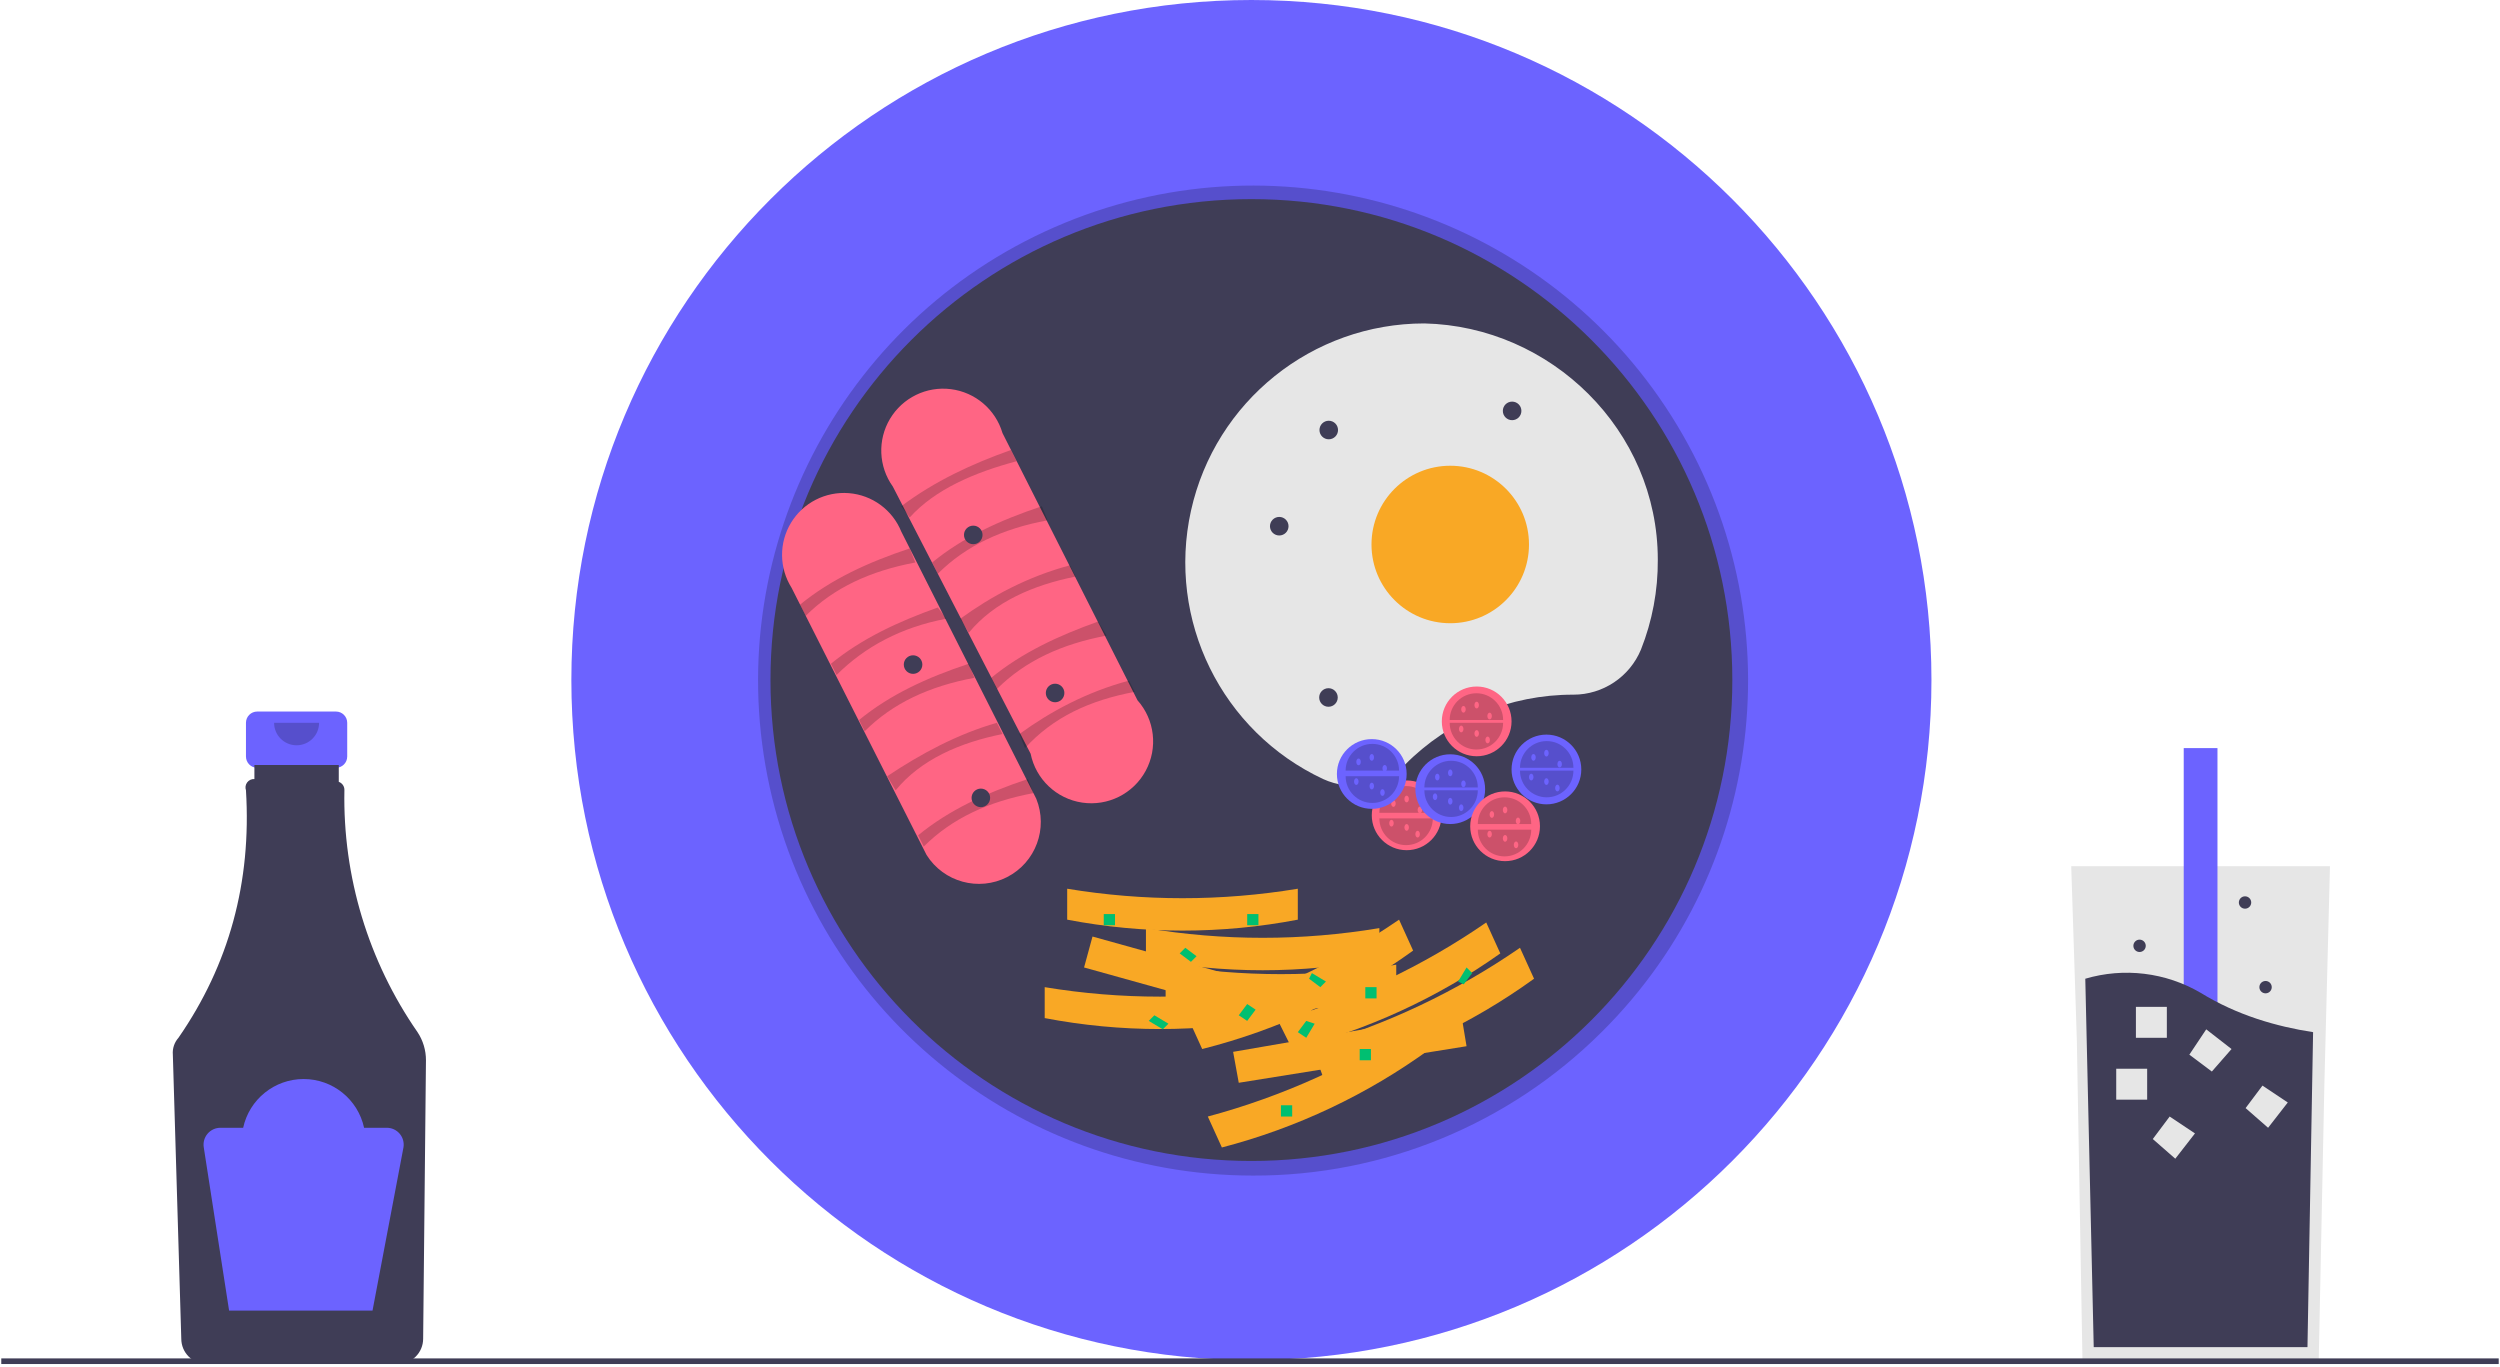
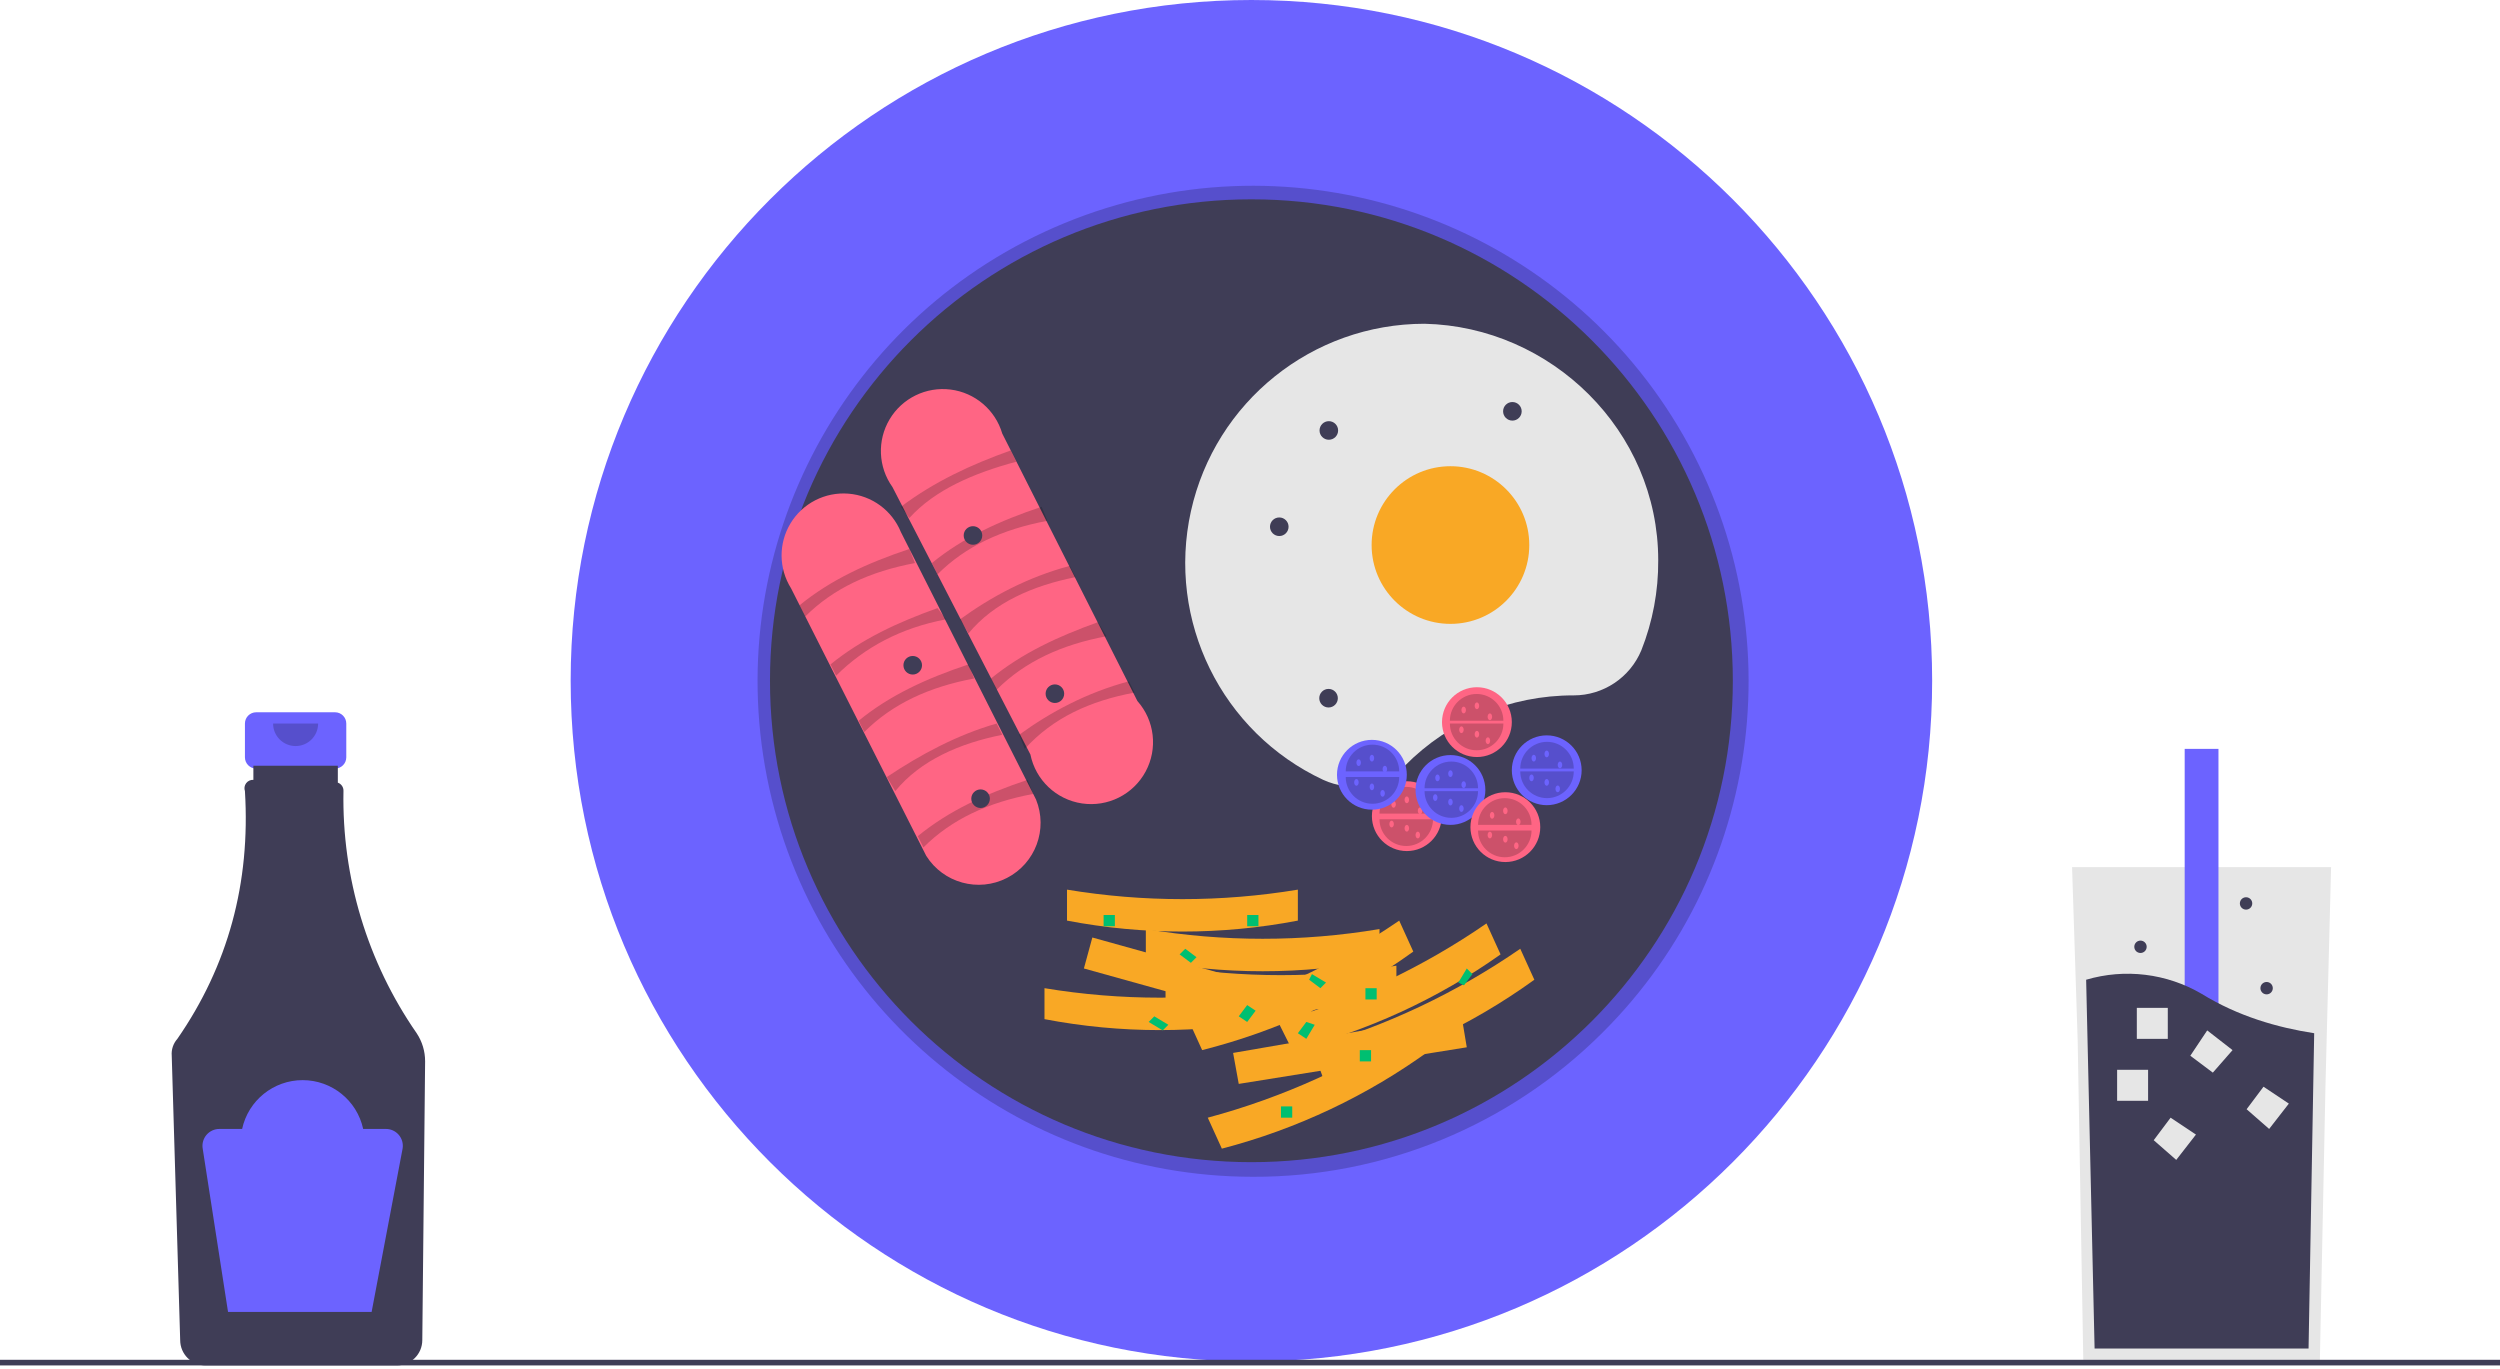
- <svg xmlns="http://www.w3.org/2000/svg" width="888" height="485.5" data-name="Layer 1" viewBox="0 0 888 486">
+ <svg xmlns="http://www.w3.org/2000/svg" width="100%" height="100%" data-name="Layer 1" viewBox="0 0 888 486">
  <defs />
  <path fill="#6c63ff" d="M119 253H91a4 4 0 00-4 4v12a4 4 0 004 4h5v19h19v-19h4a4 4 0 004-4v-12a4 4 0 00-4-4z" />
  <path fill="#3f3d56" d="M148 367a146 146 0 01-26-86 3 3 0 00-2-3v-6H90v5a3 3 0 00-3 4q3 49-24 88a8 8 0 00-2 6l3 101a9 9 0 009 9h68a9 9 0 009-9l1-99a18 18 0 00-3-10z" />
  <path d="M113 257a8 8 0 01-16 0" opacity=".2" />
  <path fill="#6c63ff" d="M137 401h-8a22 22 0 00-43 0h-8a6 6 0 00-6 7l9 58h51l11-58a6 6 0 00-6-7z" />
  <path fill="#e6e6e6" d="M828 308l-2 78-2 98h-84l-2-114-2-62h92z" />
  <path fill="#6c63ff" d="M776 266h12v156h-12z" />
  <path fill="#3f3d56" d="M822 367l-2 112h-76l-3-131a52 52 0 0141 5c13 8 27 12 40 14z" />
  <path fill="#e6e6e6" d="M752 380h11v11h-11zM759 358h11v11h-11zM784 366l9 7-7 8-8-6zM804 386l9 6-7 9-8-7zM771 397l9 6-7 9-8-7z" />
  <circle cx="805.1" cy="351" r="2.2" fill="#3f3d56" />
  <circle cx="760.3" cy="336.3" r="2.2" fill="#3f3d56" />
  <circle cx="797.8" cy="320.9" r="2.2" fill="#3f3d56" />
  <circle cx="444.5" cy="241.8" r="241.8" fill="#6c63ff" />
  <path d="M445 418a176 176 0 11124-51 175 175 0 01-124 51zm0-342a166 166 0 100 332 166 166 0 000-332z" opacity=".2" />
  <circle cx="444.5" cy="241.8" r="171" fill="#3f3d56" />
  <path fill="#ff6584" d="M317 173a22 22 0 1139-19l48 95a22 22 0 11-38 19z" />
  <path d="M323 184l-3-4c12-9 25-15 39-20l2 4c-15 4-29 10-38 20zM333 204l-2-4c11-9 24-15 39-20l2 5c-16 3-29 9-39 19zM344 225l-3-5c11-8 24-15 39-19l2 4c-15 3-29 9-38 20zM354 245l-2-4c11-9 24-15 38-20l3 5c-16 3-29 9-39 19zM364 266l-2-5c11-8 24-15 39-19l2 4c-16 3-29 9-39 20z" opacity=".2" />
  <path fill="#ff6584" d="M281 209a22 22 0 1139-20l48 95a22 22 0 01-39 20z" />
  <path d="M286 219l-2-4c11-9 24-15 39-20l2 5c-16 3-29 9-39 19zM297 240l-2-4c11-9 24-15 38-20l3 4c-16 3-29 10-39 20zM307 260l-2-4c11-9 24-15 39-20l2 5c-16 3-29 9-39 19zM318 281l-3-5c12-8 25-15 39-19l2 4c-15 3-29 9-38 20zM328 301l-2-4c11-9 24-15 39-20l2 5c-16 3-29 9-39 19z" opacity=".2" />
  <path fill="#e6e6e6" d="M559 247a26 26 0 0024-16 85 85 0 006-32c0-46-38-83-83-84a85 85 0 00-36 162 26 26 0 0029-5 84 84 0 0160-25z" />
  <circle cx="515.2" cy="193.6" r="28" fill="#f9a825" />
  <circle cx="454.4" cy="187.1" r="3.3" fill="#3f3d56" />
  <circle cx="345.6" cy="190.2" r="3.3" fill="#3f3d56" />
  <circle cx="472" cy="152.9" r="3.3" fill="#3f3d56" />
  <circle cx="471.9" cy="248" r="3.3" fill="#3f3d56" />
  <circle cx="537.2" cy="146.1" r="3.3" fill="#3f3d56" />
  <circle cx="324.2" cy="236.3" r="3.3" fill="#3f3d56" />
  <circle cx="348.3" cy="283.7" r="3.3" fill="#3f3d56" />
  <circle cx="499.7" cy="289.9" r="12.4" fill="#ff6584" />
  <path d="M509 291a9 9 0 01-19 0M490 289a9 9 0 0119 0" opacity=".2" />
  <ellipse cx="495" cy="285.7" fill="#ff6584" rx=".8" ry="1.2" />
  <ellipse cx="499.7" cy="284.1" fill="#ff6584" rx=".8" ry="1.2" />
  <ellipse cx="499.7" cy="294.2" fill="#ff6584" rx=".8" ry="1.2" />
  <ellipse cx="504.4" cy="288" fill="#ff6584" rx=".8" ry="1.2" />
  <ellipse cx="503.6" cy="296.6" fill="#ff6584" rx=".8" ry="1.2" />
  <ellipse cx="494.3" cy="292.7" fill="#ff6584" rx=".8" ry="1.2" />
  <circle cx="524.6" cy="256.5" r="12.4" fill="#ff6584" />
  <path d="M534 257a9 9 0 01-19 0M515 256a9 9 0 0119 0" opacity=".2" />
  <ellipse cx="519.9" cy="252.2" fill="#ff6584" rx=".8" ry="1.2" />
  <ellipse cx="524.6" cy="250.7" fill="#ff6584" rx=".8" ry="1.2" />
  <ellipse cx="524.6" cy="260.8" fill="#ff6584" rx=".8" ry="1.2" />
  <ellipse cx="529.2" cy="254.6" fill="#ff6584" rx=".8" ry="1.2" />
  <ellipse cx="528.5" cy="263.1" fill="#ff6584" rx=".8" ry="1.2" />
  <ellipse cx="519.1" cy="259.2" fill="#ff6584" rx=".8" ry="1.2" />
  <circle cx="549.4" cy="273.6" r="12.4" fill="#6c63ff" />
  <path d="M559 274a9 9 0 01-19 0M540 273a9 9 0 0119 0" opacity=".2" />
  <ellipse cx="544.8" cy="269.3" fill="#6c63ff" rx=".8" ry="1.2" />
  <ellipse cx="549.4" cy="267.8" fill="#6c63ff" rx=".8" ry="1.2" />
  <ellipse cx="549.4" cy="277.9" fill="#6c63ff" rx=".8" ry="1.2" />
  <ellipse cx="554.1" cy="271.7" fill="#6c63ff" rx=".8" ry="1.2" />
  <ellipse cx="553.3" cy="280.2" fill="#6c63ff" rx=".8" ry="1.2" />
  <ellipse cx="544" cy="276.3" fill="#6c63ff" rx=".8" ry="1.2" />
  <circle cx="487.3" cy="275.2" r="12.4" fill="#6c63ff" />
  <path d="M497 276a9 9 0 01-19 0M478 274a9 9 0 0119 0" opacity=".2" />
  <ellipse cx="482.6" cy="270.9" fill="#6c63ff" rx=".8" ry="1.2" />
  <ellipse cx="487.3" cy="269.3" fill="#6c63ff" rx=".8" ry="1.2" />
  <ellipse cx="487.3" cy="279.5" fill="#6c63ff" rx=".8" ry="1.2" />
  <ellipse cx="491.9" cy="273.2" fill="#6c63ff" rx=".8" ry="1.2" />
  <ellipse cx="491.1" cy="281.8" fill="#6c63ff" rx=".8" ry="1.2" />
  <ellipse cx="481.8" cy="277.9" fill="#6c63ff" rx=".8" ry="1.2" />
  <circle cx="515.2" cy="280.6" r="12.4" fill="#6c63ff" />
  <path d="M525 281a9 9 0 11-19 0M506 280a9 9 0 1119 0" opacity=".2" />
  <ellipse cx="510.6" cy="276.3" fill="#6c63ff" rx=".8" ry="1.2" />
  <ellipse cx="515.2" cy="274.8" fill="#6c63ff" rx=".8" ry="1.2" />
  <ellipse cx="515.2" cy="284.9" fill="#6c63ff" rx=".8" ry="1.2" />
  <ellipse cx="519.9" cy="278.7" fill="#6c63ff" rx=".8" ry="1.2" />
  <ellipse cx="519.1" cy="287.2" fill="#6c63ff" rx=".8" ry="1.2" />
  <ellipse cx="509.8" cy="283.3" fill="#6c63ff" rx=".8" ry="1.2" />
  <circle cx="534.7" cy="293.8" r="12.4" fill="#ff6584" />
  <path d="M544 295a9 9 0 11-19 0M525 293a9 9 0 1119 0" opacity=".2" />
  <ellipse cx="530" cy="289.6" fill="#ff6584" rx=".8" ry="1.2" />
  <ellipse cx="534.7" cy="288" fill="#ff6584" rx=".8" ry="1.2" />
  <ellipse cx="534.7" cy="298.1" fill="#ff6584" rx=".8" ry="1.2" />
  <ellipse cx="539.3" cy="291.9" fill="#ff6584" rx=".8" ry="1.2" />
  <ellipse cx="538.6" cy="300.4" fill="#ff6584" rx=".8" ry="1.2" />
  <ellipse cx="529.2" cy="296.6" fill="#ff6584" rx=".8" ry="1.2" />
  <circle cx="374.7" cy="246.4" r="3.3" fill="#3f3d56" />
  <path fill="#f9a825" d="M464 366l-79-22 3-11 79 22-3 11z" />
  <path fill="#f9a825" d="M453 362a218 218 0 01-82 0v-11a251 251 0 0082 0zM461 327a218 218 0 01-82 0v-11a251 251 0 0082 0z" />
  <path fill="#f9a825" d="M490 341a218 218 0 01-83 0v-11a251 251 0 0083 0z" />
  <path fill="#f9a825" d="M496 355a218 218 0 01-82 0v-12a251 251 0 0082 0zM521 372l-81 13-2-11 81-14 2 12z" />
  <path fill="#f9a825" d="M508 373a220 220 0 01-74 35l-5-11a253 253 0 0075-34zM502 338a220 220 0 01-75 35l-5-11a253 253 0 0075-35z" />
  <path fill="#f9a825" d="M533 339a220 220 0 01-74 34l-5-10a253 253 0 0074-35z" />
  <path fill="#f9a825" d="M545 348a220 220 0 01-75 35l-4-11a253 253 0 0074-35z" />
  <path fill="#00bf71" d="M443 325h4v4h-4zM455 393h4v4h-4zM392 325h4v4h-4zM483 373h4v4h-4zM485 351h4v4h-4zM421 337l4 3-2 2-4-3zM466 346l5 3-2 2-4-3zM410 361l5 3-2 2-5-3zM446 359l-3 4-3-2 3-4zM467 364l-3 5-3-2 3-4zM523 346l-3 4-2-1 3-5z" />
  <path fill="#3f3d56" d="M0 483h888v2H0z" />
</svg>
